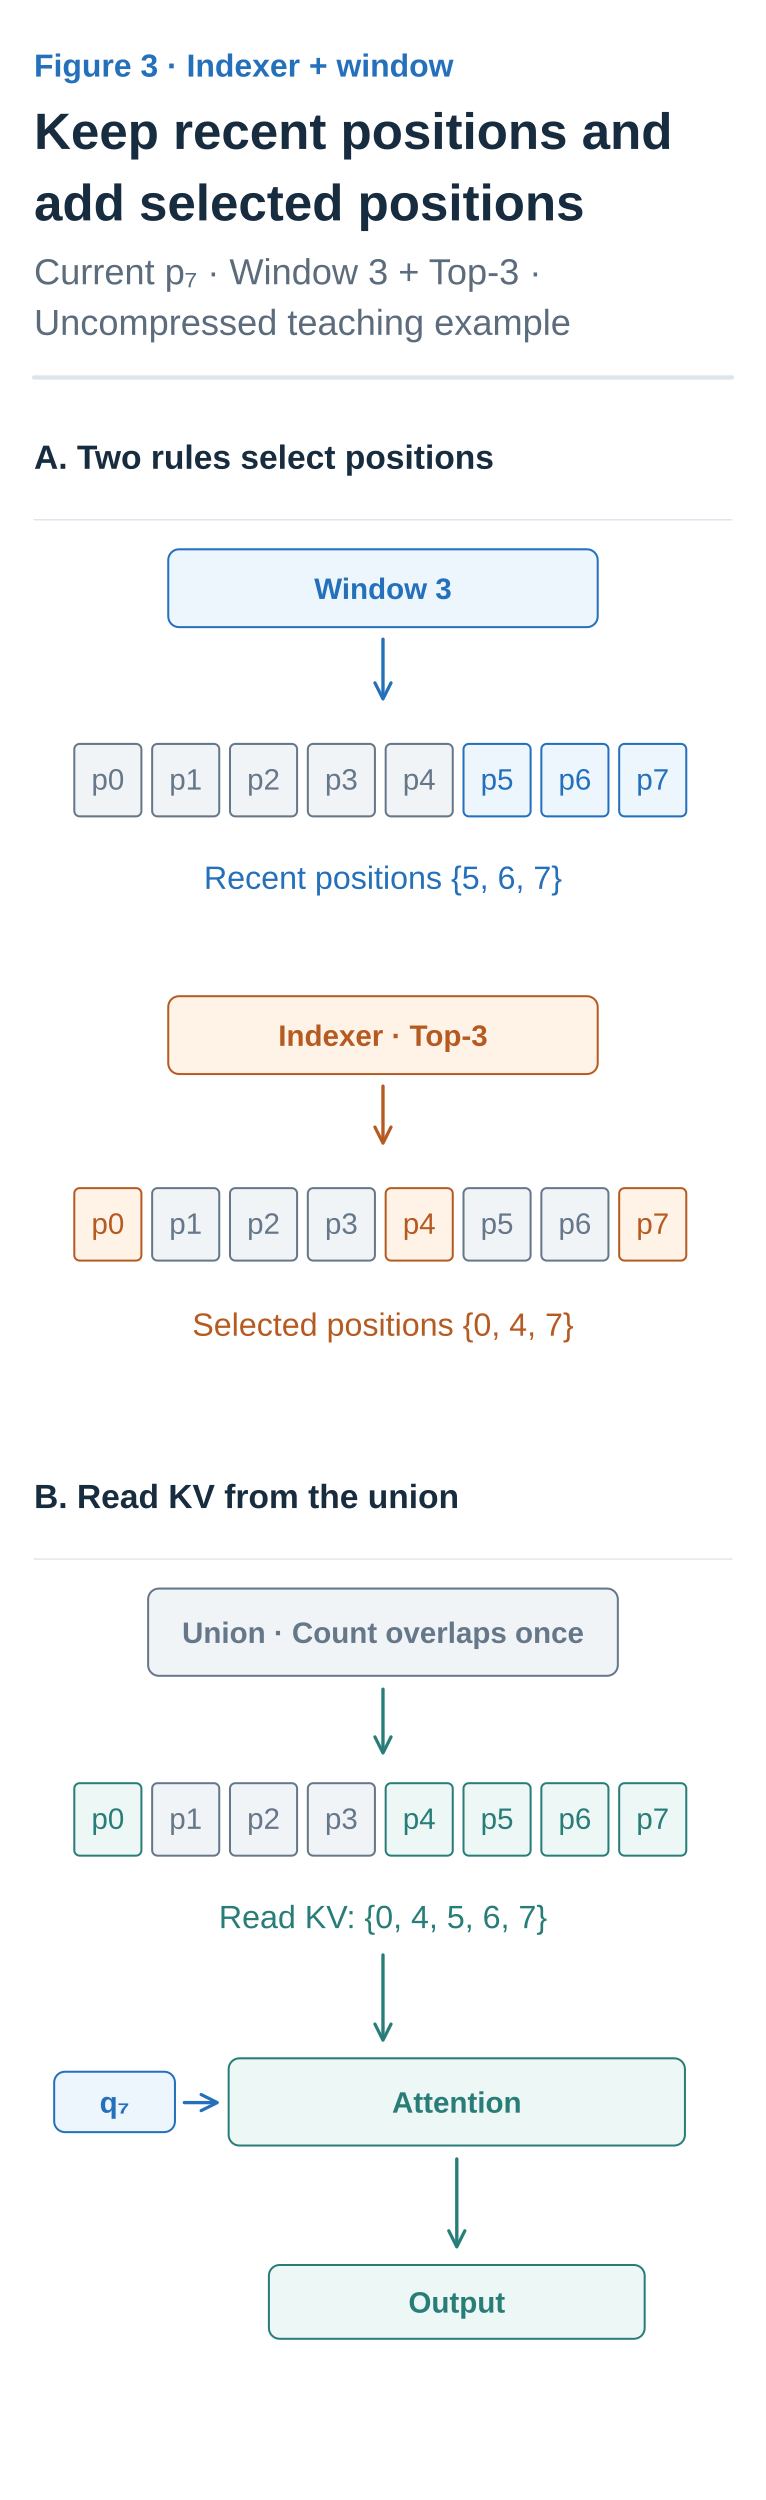
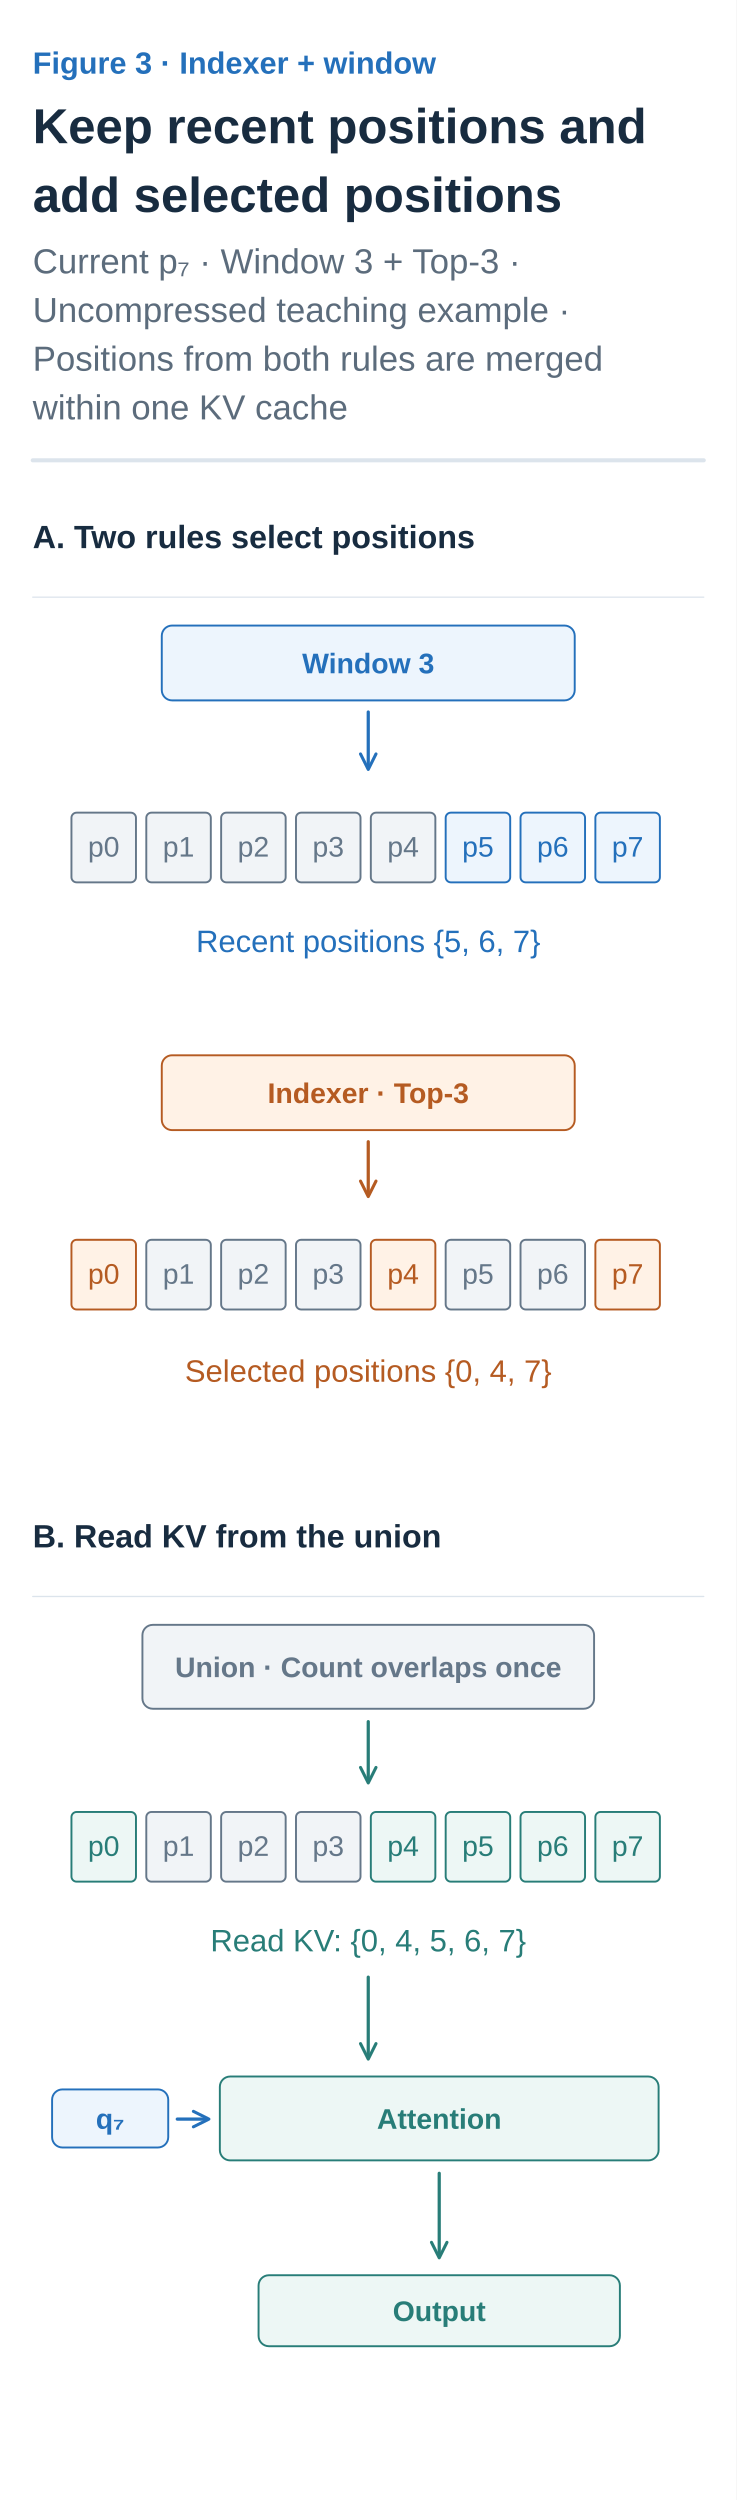
- <svg xmlns="http://www.w3.org/2000/svg" width="360" height="1175" viewBox="0 0 360 1175" role="img" aria-labelledby="title desc">
+ <svg xmlns="http://www.w3.org/2000/svg" width="360" height="1222" viewBox="0 0 360 1222" role="img" aria-labelledby="title desc">
  <defs>
    <marker id="arrow-ink" viewBox="0 0 10 10" refX="8" refY="5" markerWidth="6" markerHeight="6" orient="auto">
      <path d="M1 1 L9 5 L1 9" fill="none" stroke="#182C40" stroke-width="1.6" />
    </marker>
    <marker id="arrow-muted" viewBox="0 0 10 10" refX="8" refY="5" markerWidth="6" markerHeight="6" orient="auto">
      <path d="M1 1 L9 5 L1 9" fill="none" stroke="#5C6C7C" stroke-width="1.6" />
    </marker>
    <marker id="arrow-line" viewBox="0 0 10 10" refX="8" refY="5" markerWidth="6" markerHeight="6" orient="auto">
      <path d="M1 1 L9 5 L1 9" fill="none" stroke="#DCE4EC" stroke-width="1.6" />
    </marker>
    <marker id="arrow-paper" viewBox="0 0 10 10" refX="8" refY="5" markerWidth="6" markerHeight="6" orient="auto">
      <path d="M1 1 L9 5 L1 9" fill="none" stroke="#FFFFFF" stroke-width="1.6" />
    </marker>
    <marker id="arrow-blue" viewBox="0 0 10 10" refX="8" refY="5" markerWidth="6" markerHeight="6" orient="auto">
      <path d="M1 1 L9 5 L1 9" fill="none" stroke="#2470BB" stroke-width="1.6" />
    </marker>
    <marker id="arrow-teal" viewBox="0 0 10 10" refX="8" refY="5" markerWidth="6" markerHeight="6" orient="auto">
      <path d="M1 1 L9 5 L1 9" fill="none" stroke="#287D78" stroke-width="1.6" />
    </marker>
    <marker id="arrow-orange" viewBox="0 0 10 10" refX="8" refY="5" markerWidth="6" markerHeight="6" orient="auto">
      <path d="M1 1 L9 5 L1 9" fill="none" stroke="#B55B22" stroke-width="1.6" />
    </marker>
    <marker id="arrow-purple" viewBox="0 0 10 10" refX="8" refY="5" markerWidth="6" markerHeight="6" orient="auto">
      <path d="M1 1 L9 5 L1 9" fill="none" stroke="#7954A3" stroke-width="1.6" />
    </marker>
    <marker id="arrow-gray" viewBox="0 0 10 10" refX="8" refY="5" markerWidth="6" markerHeight="6" orient="auto">
      <path d="M1 1 L9 5 L1 9" fill="none" stroke="#657789" stroke-width="1.6" />
    </marker>
    <marker id="arrow-red" viewBox="0 0 10 10" refX="8" refY="5" markerWidth="6" markerHeight="6" orient="auto">
      <path d="M1 1 L9 5 L1 9" fill="none" stroke="#B34242" stroke-width="1.6" />
    </marker>
    <marker id="arrow-indigo" viewBox="0 0 10 10" refX="8" refY="5" markerWidth="6" markerHeight="6" orient="auto">
      <path d="M1 1 L9 5 L1 9" fill="none" stroke="#4C60A8" stroke-width="1.6" />
    </marker>
    <marker id="arrow-slate" viewBox="0 0 10 10" refX="8" refY="5" markerWidth="6" markerHeight="6" orient="auto">
      <path d="M1 1 L9 5 L1 9" fill="none" stroke="#8191A0" stroke-width="1.6" />
    </marker>
    <marker id="arrow-surface" viewBox="0 0 10 10" refX="8" refY="5" markerWidth="6" markerHeight="6" orient="auto">
      <path d="M1 1 L9 5 L1 9" fill="none" stroke="#F8FAFC" stroke-width="1.6" />
    </marker>
  </defs>
  <style>text{font-family:Arial,"Apple SD Gothic Neo","Noto Sans KR",sans-serif}text[font-family]{font-family:Menlo,Consolas,monospace}path{stroke-linecap:round;stroke-linejoin:round}</style>
  <rect width="100%" height="100%" fill="white" />
  <text x="16" y="36" fill="#2470BB" font-size="15" font-weight="600" text-anchor="start" data-max-width="328">Figure 3 · Indexer + window</text>
  <text x="16" y="70" fill="#182C40" font-size="24" font-weight="700" text-anchor="start" data-max-width="328">Keep recent positions and</text>
  <text x="16" y="103.6" fill="#182C40" font-size="24" font-weight="700" text-anchor="start" data-max-width="328">add selected positions</text>
  <text x="16" y="133.6" fill="#5C6C7C" font-size="17" font-weight="400" text-anchor="start" data-max-width="328">Current p₇ · Window 3 + Top-3 ·</text>
-   <text x="16" y="157.4" fill="#5C6C7C" font-size="17" font-weight="400" text-anchor="start" data-max-width="328">Uncompressed teaching example</text>
-   <path d="M16,177.4 H344" stroke="#DCE4EC" stroke-width="2" />
-   <g transform="translate(16 201.4) scale(0.6307692)" data-panel="1">
+   <text x="16" y="157.4" fill="#5C6C7C" font-size="17" font-weight="400" text-anchor="start" data-max-width="328">Uncompressed teaching example ·</text>
+   <text x="16" y="181.2" fill="#5C6C7C" font-size="17" font-weight="400" text-anchor="start" data-max-width="328">Positions from both rules are merged</text>
+   <text x="16" y="205" fill="#5C6C7C" font-size="17" font-weight="400" text-anchor="start" data-max-width="328">within one KV cache</text>
+   <path d="M16,225 H344" stroke="#DCE4EC" stroke-width="2" />
+   <g transform="translate(16 249) scale(0.6307692)" data-panel="1">
    <text x="0" y="30" fill="#182C40" font-size="25" font-weight="600" text-anchor="start" data-max-width="520">A. Two rules select positions</text>
    <path d="M0 68 L520 68" stroke="#DCE4EC" stroke-width="1" fill="none" />
    <rect x="100" y="90" width="320" height="58" rx="8" fill="#EDF5FD" stroke="#2470BB" stroke-width="1.5" />
    <text x="260" y="127" fill="#2470BB" font-size="22" font-weight="600" text-anchor="middle" data-max-width="308">Window 3</text>
    <path d="M260 157 L260 200" stroke="#2470BB" stroke-width="2.5" fill="none" marker-end="url(#arrow-blue)" />
    <g data-container="true">
      <rect x="30" y="235" width="50" height="54" rx="4" fill="#F1F4F7" stroke="#657789" stroke-width="1.5" />
      <text x="55" y="269.04" fill="#657789" font-size="22" font-weight="500" text-anchor="middle" data-max-width="38">p0</text>
    </g>
    <g data-container="true">
      <rect x="88" y="235" width="50" height="54" rx="4" fill="#F1F4F7" stroke="#657789" stroke-width="1.5" />
      <text x="113" y="269.04" fill="#657789" font-size="22" font-weight="500" text-anchor="middle" data-max-width="38">p1</text>
    </g>
    <g data-container="true">
      <rect x="146" y="235" width="50" height="54" rx="4" fill="#F1F4F7" stroke="#657789" stroke-width="1.5" />
      <text x="171" y="269.04" fill="#657789" font-size="22" font-weight="500" text-anchor="middle" data-max-width="38">p2</text>
    </g>
    <g data-container="true">
      <rect x="204" y="235" width="50" height="54" rx="4" fill="#F1F4F7" stroke="#657789" stroke-width="1.5" />
      <text x="229" y="269.04" fill="#657789" font-size="22" font-weight="500" text-anchor="middle" data-max-width="38">p3</text>
    </g>
    <g data-container="true">
      <rect x="262" y="235" width="50" height="54" rx="4" fill="#F1F4F7" stroke="#657789" stroke-width="1.5" />
      <text x="287" y="269.04" fill="#657789" font-size="22" font-weight="500" text-anchor="middle" data-max-width="38">p4</text>
    </g>
    <g data-container="true">
      <rect x="320" y="235" width="50" height="54" rx="4" fill="#EDF5FD" stroke="#2470BB" stroke-width="1.5" />
      <text x="345" y="269.04" fill="#2470BB" font-size="22" font-weight="500" text-anchor="middle" data-max-width="38">p5</text>
    </g>
    <g data-container="true">
      <rect x="378" y="235" width="50" height="54" rx="4" fill="#EDF5FD" stroke="#2470BB" stroke-width="1.5" />
      <text x="403" y="269.04" fill="#2470BB" font-size="22" font-weight="500" text-anchor="middle" data-max-width="38">p6</text>
    </g>
    <g data-container="true">
      <rect x="436" y="235" width="50" height="54" rx="4" fill="#EDF5FD" stroke="#2470BB" stroke-width="1.5" />
      <text x="461" y="269.04" fill="#2470BB" font-size="22" font-weight="500" text-anchor="middle" data-max-width="38">p7</text>
    </g>
    <text x="260" y="343" fill="#2470BB" font-size="24" font-weight="400" text-anchor="middle" data-max-width="490">Recent positions {5, 6, 7}</text>
    <rect x="100" y="423" width="320" height="58" rx="8" fill="#FFF2E6" stroke="#B55B22" stroke-width="1.5" />
    <text x="260" y="460" fill="#B55B22" font-size="22" font-weight="600" text-anchor="middle" data-max-width="308">Indexer · Top-3</text>
    <path d="M260 490 L260 531" stroke="#B55B22" stroke-width="2.5" fill="none" marker-end="url(#arrow-orange)" />
    <g data-container="true">
      <rect x="30" y="566" width="50" height="54" rx="4" fill="#FFF2E6" stroke="#B55B22" stroke-width="1.5" />
      <text x="55" y="600.04" fill="#B55B22" font-size="22" font-weight="500" text-anchor="middle" data-max-width="38">p0</text>
    </g>
    <g data-container="true">
      <rect x="88" y="566" width="50" height="54" rx="4" fill="#F1F4F7" stroke="#657789" stroke-width="1.5" />
      <text x="113" y="600.04" fill="#657789" font-size="22" font-weight="500" text-anchor="middle" data-max-width="38">p1</text>
    </g>
    <g data-container="true">
      <rect x="146" y="566" width="50" height="54" rx="4" fill="#F1F4F7" stroke="#657789" stroke-width="1.5" />
      <text x="171" y="600.04" fill="#657789" font-size="22" font-weight="500" text-anchor="middle" data-max-width="38">p2</text>
    </g>
    <g data-container="true">
      <rect x="204" y="566" width="50" height="54" rx="4" fill="#F1F4F7" stroke="#657789" stroke-width="1.5" />
      <text x="229" y="600.04" fill="#657789" font-size="22" font-weight="500" text-anchor="middle" data-max-width="38">p3</text>
    </g>
    <g data-container="true">
      <rect x="262" y="566" width="50" height="54" rx="4" fill="#FFF2E6" stroke="#B55B22" stroke-width="1.5" />
      <text x="287" y="600.04" fill="#B55B22" font-size="22" font-weight="500" text-anchor="middle" data-max-width="38">p4</text>
    </g>
    <g data-container="true">
      <rect x="320" y="566" width="50" height="54" rx="4" fill="#F1F4F7" stroke="#657789" stroke-width="1.5" />
      <text x="345" y="600.04" fill="#657789" font-size="22" font-weight="500" text-anchor="middle" data-max-width="38">p5</text>
    </g>
    <g data-container="true">
      <rect x="378" y="566" width="50" height="54" rx="4" fill="#F1F4F7" stroke="#657789" stroke-width="1.5" />
      <text x="403" y="600.04" fill="#657789" font-size="22" font-weight="500" text-anchor="middle" data-max-width="38">p6</text>
    </g>
    <g data-container="true">
      <rect x="436" y="566" width="50" height="54" rx="4" fill="#FFF2E6" stroke="#B55B22" stroke-width="1.5" />
      <text x="461" y="600.04" fill="#B55B22" font-size="22" font-weight="500" text-anchor="middle" data-max-width="38">p7</text>
    </g>
    <text x="260" y="676" fill="#B55B22" font-size="24" font-weight="400" text-anchor="middle" data-max-width="490">Selected positions {0, 4, 7}</text>
  </g>
-   <g transform="translate(16 689.8615) scale(0.6307692)" data-panel="2">
+   <g transform="translate(16 737.4615) scale(0.6307692)" data-panel="2">
    <text x="0" y="30" fill="#182C40" font-size="25" font-weight="600" text-anchor="start" data-max-width="520">B. Read KV from the union</text>
    <path d="M0 68 L520 68" stroke="#DCE4EC" stroke-width="1" fill="none" />
    <rect x="85" y="90" width="350" height="65" rx="8" fill="#F1F4F7" stroke="#657789" stroke-width="1.5" />
    <text x="260" y="130.5" fill="#657789" font-size="22" font-weight="600" text-anchor="middle" data-max-width="338">Union · Count overlaps once</text>
    <path d="M260 165 L260 211" stroke="#287D78" stroke-width="2.5" fill="none" marker-end="url(#arrow-teal)" />
    <g data-container="true">
      <rect x="30" y="235" width="50" height="54" rx="4" fill="#EDF7F5" stroke="#287D78" stroke-width="1.5" />
      <text x="55" y="269.04" fill="#287D78" font-size="22" font-weight="500" text-anchor="middle" data-max-width="38">p0</text>
    </g>
    <g data-container="true">
      <rect x="88" y="235" width="50" height="54" rx="4" fill="#F1F4F7" stroke="#657789" stroke-width="1.5" />
      <text x="113" y="269.04" fill="#657789" font-size="22" font-weight="500" text-anchor="middle" data-max-width="38">p1</text>
    </g>
    <g data-container="true">
      <rect x="146" y="235" width="50" height="54" rx="4" fill="#F1F4F7" stroke="#657789" stroke-width="1.5" />
      <text x="171" y="269.04" fill="#657789" font-size="22" font-weight="500" text-anchor="middle" data-max-width="38">p2</text>
    </g>
    <g data-container="true">
      <rect x="204" y="235" width="50" height="54" rx="4" fill="#F1F4F7" stroke="#657789" stroke-width="1.5" />
      <text x="229" y="269.04" fill="#657789" font-size="22" font-weight="500" text-anchor="middle" data-max-width="38">p3</text>
    </g>
    <g data-container="true">
      <rect x="262" y="235" width="50" height="54" rx="4" fill="#EDF7F5" stroke="#287D78" stroke-width="1.5" />
      <text x="287" y="269.04" fill="#287D78" font-size="22" font-weight="500" text-anchor="middle" data-max-width="38">p4</text>
    </g>
    <g data-container="true">
      <rect x="320" y="235" width="50" height="54" rx="4" fill="#EDF7F5" stroke="#287D78" stroke-width="1.5" />
      <text x="345" y="269.04" fill="#287D78" font-size="22" font-weight="500" text-anchor="middle" data-max-width="38">p5</text>
    </g>
    <g data-container="true">
      <rect x="378" y="235" width="50" height="54" rx="4" fill="#EDF7F5" stroke="#287D78" stroke-width="1.5" />
      <text x="403" y="269.04" fill="#287D78" font-size="22" font-weight="500" text-anchor="middle" data-max-width="38">p6</text>
    </g>
    <g data-container="true">
      <rect x="436" y="235" width="50" height="54" rx="4" fill="#EDF7F5" stroke="#287D78" stroke-width="1.5" />
      <text x="461" y="269.04" fill="#287D78" font-size="22" font-weight="500" text-anchor="middle" data-max-width="38">p7</text>
    </g>
    <text x="260" y="343" fill="#287D78" font-size="24" font-weight="400" text-anchor="middle" data-max-width="500">Read KV: {0, 4, 5, 6, 7}</text>
    <path d="M260 363 L260 425" stroke="#287D78" stroke-width="2.5" fill="none" marker-end="url(#arrow-teal)" />
    <rect x="145" y="440" width="340" height="65" rx="8" fill="#EDF7F5" stroke="#287D78" stroke-width="1.5" />
    <text x="315" y="480.5" fill="#287D78" font-size="22" font-weight="600" text-anchor="middle" data-max-width="328">Attention</text>
    <rect x="15" y="450" width="90" height="45" rx="8" fill="#EDF5FD" stroke="#2470BB" stroke-width="1.5" />
    <text x="60" y="480.5" fill="#2470BB" font-size="22" font-weight="600" text-anchor="middle" data-max-width="78">q₇</text>
    <path d="M112 473 L135 473" stroke="#2470BB" stroke-width="2.5" fill="none" marker-end="url(#arrow-blue)" />
    <path d="M315 515 L315 579" stroke="#287D78" stroke-width="2.5" fill="none" marker-end="url(#arrow-teal)" />
    <rect x="175" y="594" width="280" height="55" rx="8" fill="#EDF7F5" stroke="#287D78" stroke-width="1.5" />
    <text x="315" y="629.5" fill="#287D78" font-size="22" font-weight="600" text-anchor="middle" data-max-width="268">Output</text>
  </g>
</svg>
